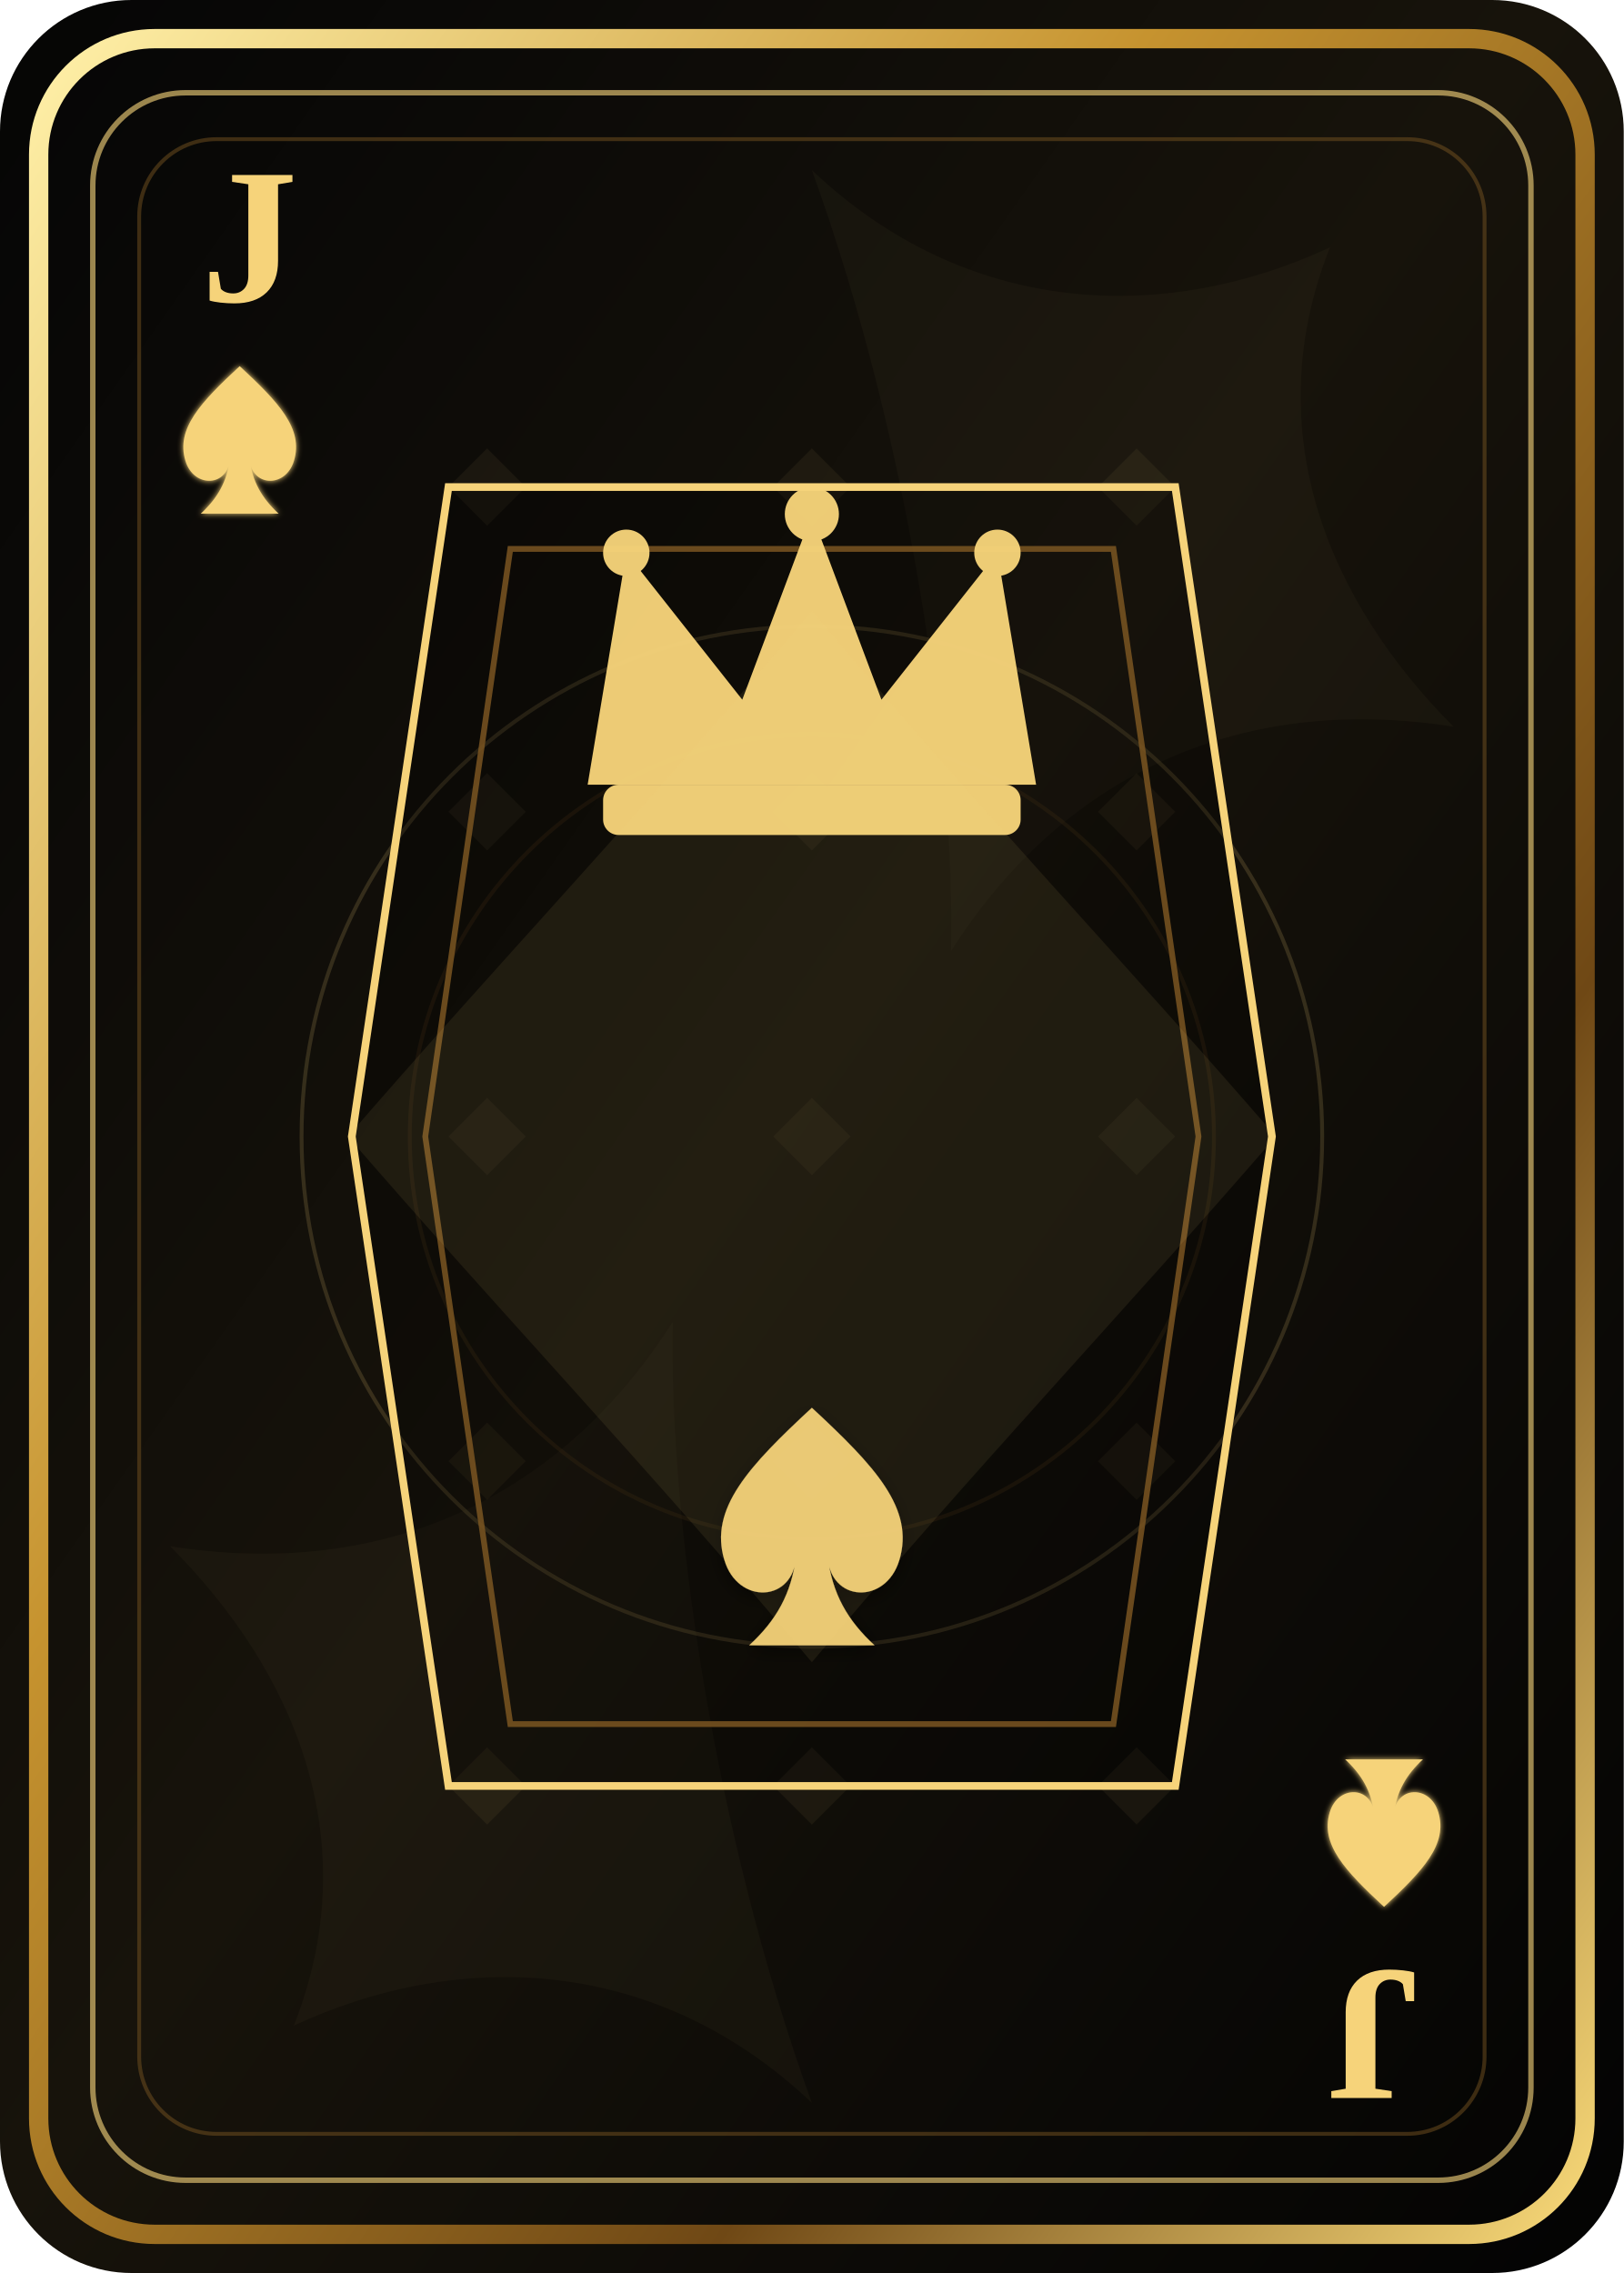
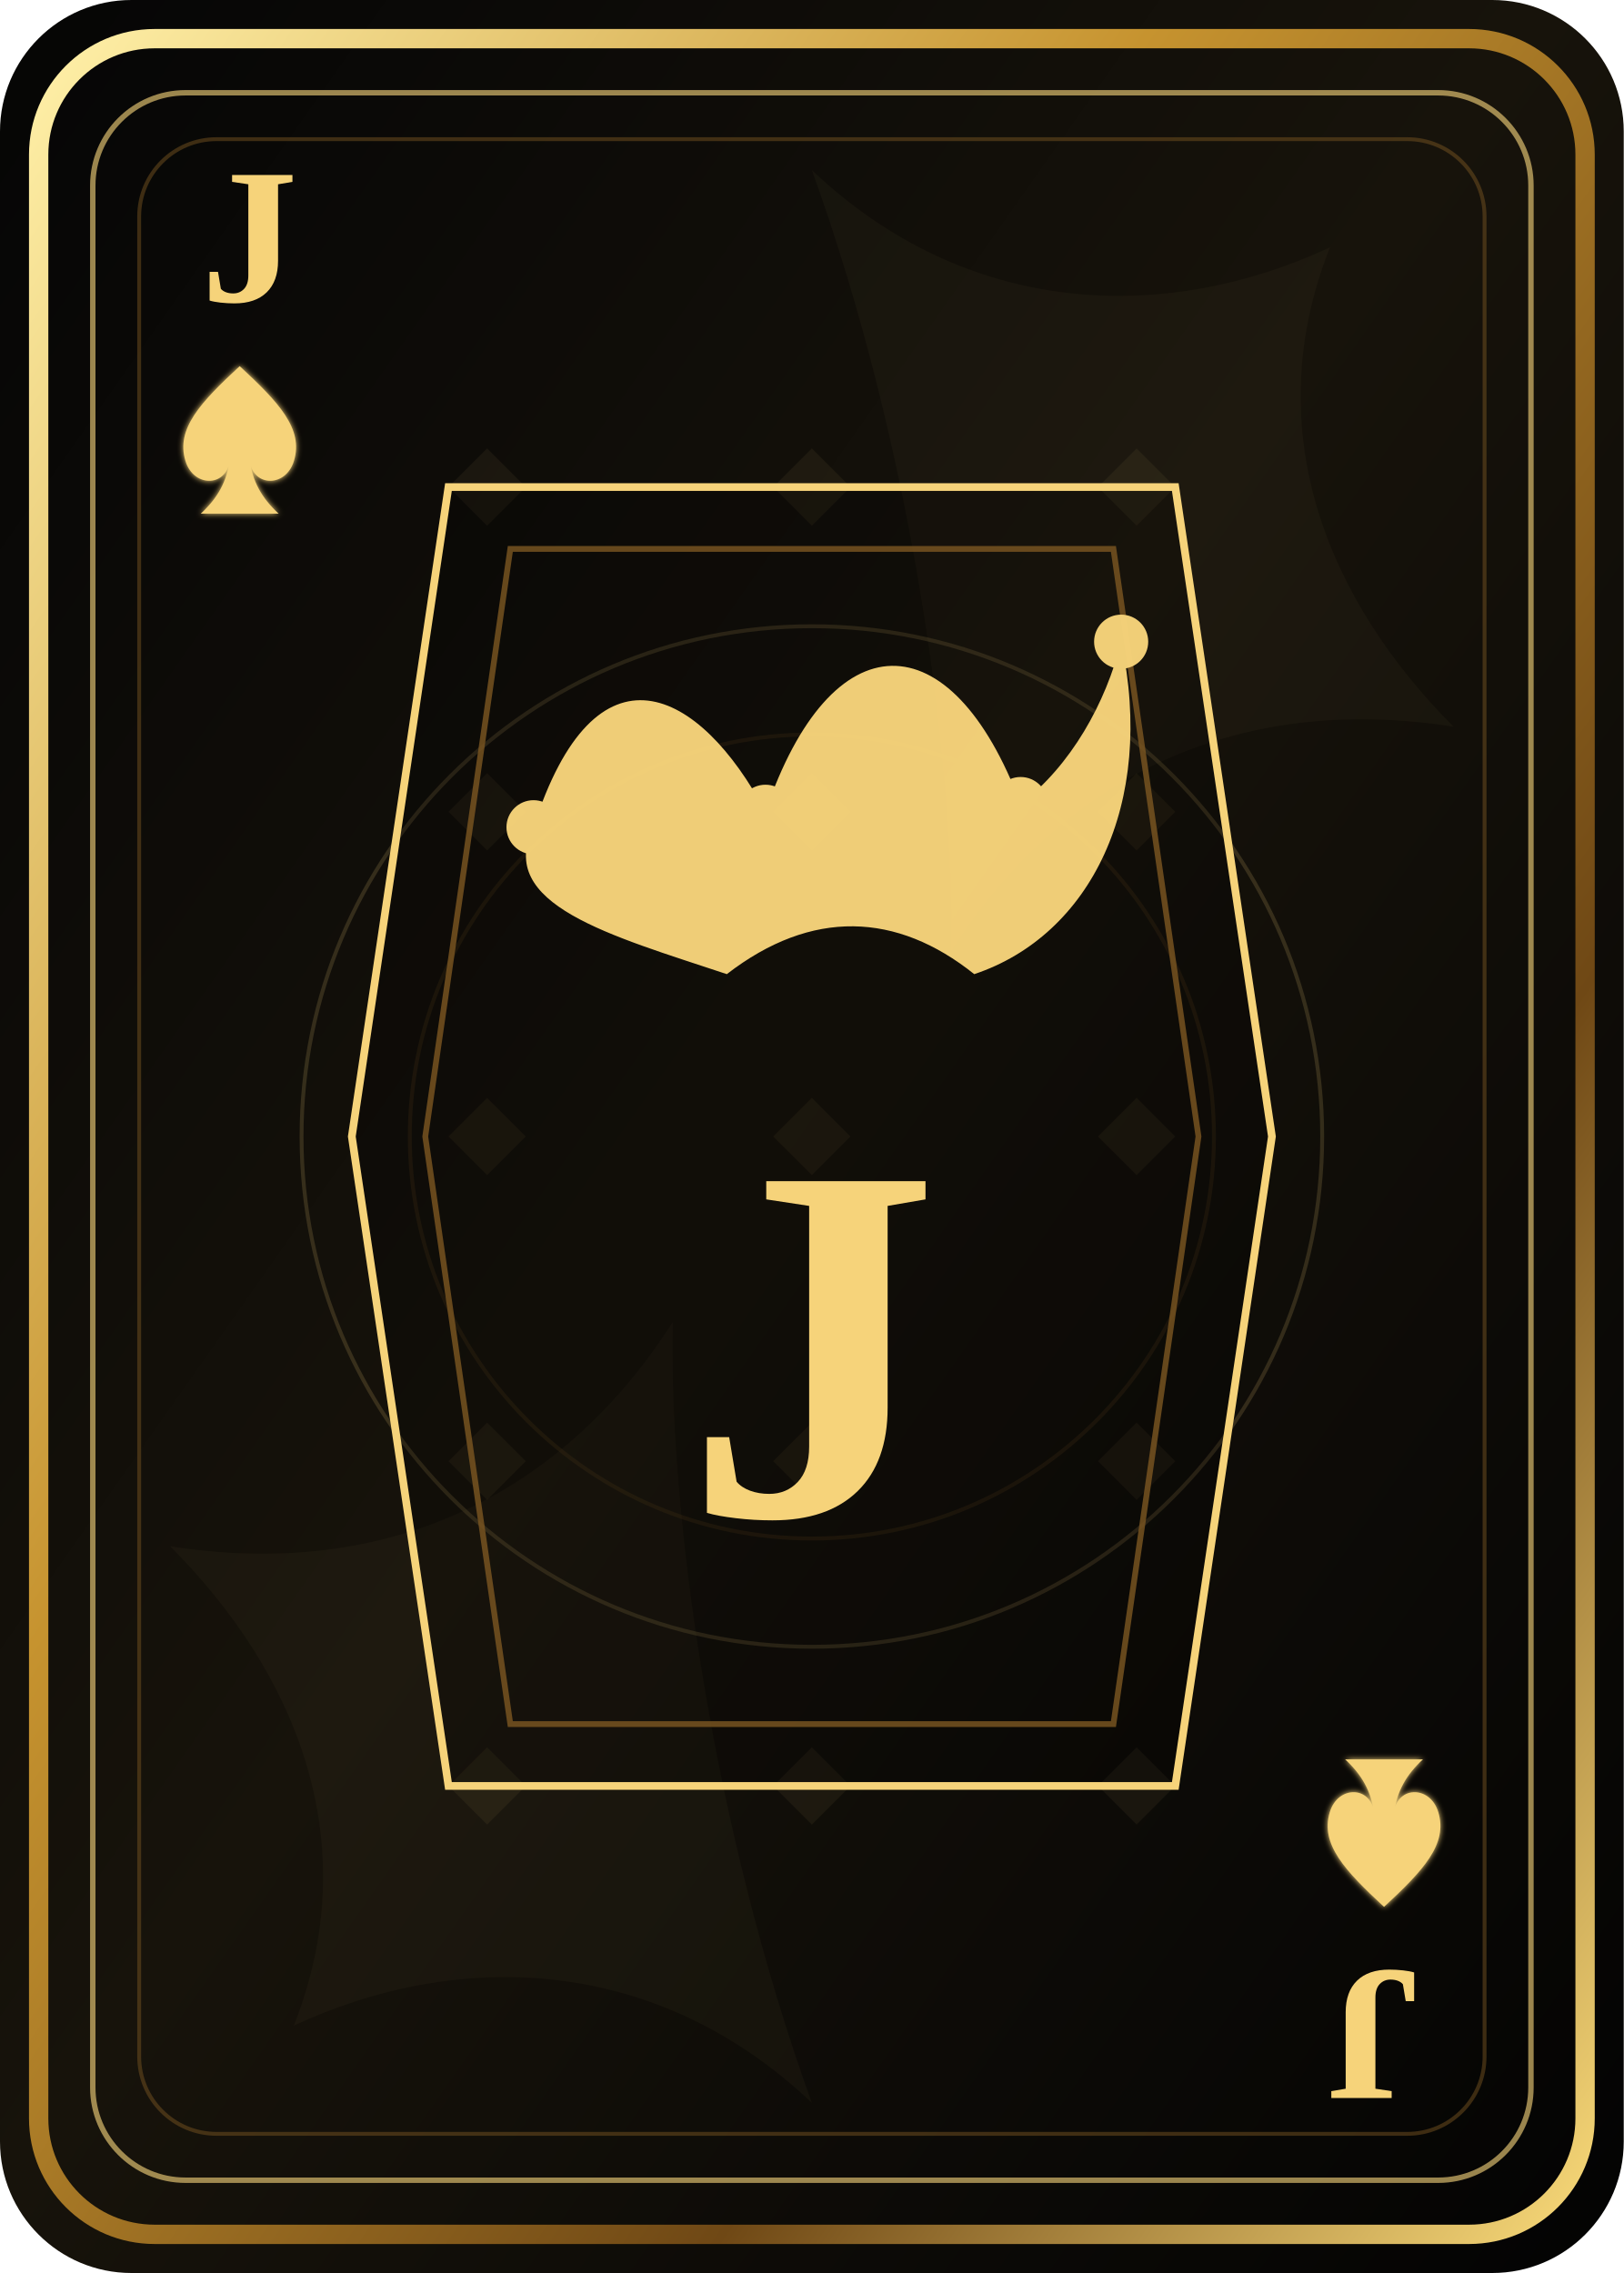
<svg xmlns="http://www.w3.org/2000/svg" width="420" height="588" viewBox="0 0 420 588" role="img" aria-labelledby="title desc">
  <defs>
    <linearGradient id="bg" x1="0" y1="0" x2="1" y2="1">
      <stop offset="0" stop-color="#050505" />
      <stop offset="0.48" stop-color="#17130b" />
      <stop offset="1" stop-color="#030303" />
    </linearGradient>
    <linearGradient id="edge" x1="0" y1="0" x2="1" y2="1">
      <stop offset="0" stop-color="#fff0a8" />
      <stop offset="0.36" stop-color="#c6932f" />
      <stop offset="0.72" stop-color="#6f4815" />
      <stop offset="1" stop-color="#f7d878" />
    </linearGradient>
    <filter id="softGlow" x="-30%" y="-30%" width="160%" height="160%">
      <feGaussianBlur stdDeviation="2.2" result="blur" />
      <feMerge>
        <feMergeNode in="blur" />
        <feMergeNode in="SourceGraphic" />
      </feMerge>
    </filter>
    <style>
      .rank { font-family: Georgia, 'Times New Roman', serif; font-weight: 700; fill: #f6d37a; letter-spacing: 0; }
      .corner .suit { filter: url(#softGlow); }
      .face-rank { font-family: Georgia, 'Times New Roman', serif; font-size: 132px; font-weight: 700; fill: #f6d37a; letter-spacing: 0; }
      .small-label { font-family: Georgia, 'Times New Roman', serif; font-size: 15px; font-weight: 700; fill: #f6d37a; letter-spacing: 0; opacity: 0.78; }
      .suit { filter: drop-shadow(0 2px 4px rgba(0,0,0,0.55)); }
    </style>
  </defs>
  <rect width="420" height="588" rx="34" fill="url(#bg)" />
  <rect x="10" y="10" width="400" height="568" rx="30" fill="none" stroke="url(#edge)" stroke-width="5" />
  <rect x="24" y="24" width="372" height="540" rx="24" fill="none" stroke="#f6d37a" stroke-width="1.4" opacity="0.62" />
  <rect x="36" y="36" width="348" height="516" rx="20" fill="none" stroke="#7a5521" stroke-width="1" opacity="0.48" />
  <path d="M210 44 C250 82 301 84 344 64 C325 112 344 156 376 188 C319 179 274 202 246 246 C247 197 236 116 210 44 Z" fill="#f6d37a" opacity="0.035" />
  <path d="M210 544 C170 506 119 504 76 524 C95 476 76 432 44 400 C101 409 146 386 174 342 C173 391 184 472 210 544 Z" fill="#f6d37a" opacity="0.035" />
  <path d="M126 116 L136 126 L126 136 L116 126 Z" fill="#f6d37a" opacity="0.055" />
  <path d="M210 116 L220 126 L210 136 L200 126 Z" fill="#f6d37a" opacity="0.055" />
  <path d="M294 116 L304 126 L294 136 L284 126 Z" fill="#f6d37a" opacity="0.055" />
  <path d="M126 200 L136 210 L126 220 L116 210 Z" fill="#f6d37a" opacity="0.055" />
  <path d="M210 200 L220 210 L210 220 L200 210 Z" fill="#f6d37a" opacity="0.055" />
  <path d="M294 200 L304 210 L294 220 L284 210 Z" fill="#f6d37a" opacity="0.055" />
  <path d="M126 284 L136 294 L126 304 L116 294 Z" fill="#f6d37a" opacity="0.055" />
  <path d="M210 284 L220 294 L210 304 L200 294 Z" fill="#f6d37a" opacity="0.055" />
  <path d="M294 284 L304 294 L294 304 L284 294 Z" fill="#f6d37a" opacity="0.055" />
  <path d="M126 368 L136 378 L126 388 L116 378 Z" fill="#f6d37a" opacity="0.055" />
  <path d="M210 368 L220 378 L210 388 L200 378 Z" fill="#f6d37a" opacity="0.055" />
  <path d="M294 368 L304 378 L294 388 L284 378 Z" fill="#f6d37a" opacity="0.055" />
  <path d="M126 452 L136 462 L126 472 L116 462 Z" fill="#f6d37a" opacity="0.055" />
  <path d="M210 452 L220 462 L210 472 L200 462 Z" fill="#f6d37a" opacity="0.055" />
  <path d="M294 452 L304 462 L294 472 L284 462 Z" fill="#f6d37a" opacity="0.055" />
  <circle cx="210" cy="294" r="132" fill="none" stroke="#f6d37a" stroke-width="1" opacity="0.16" />
  <circle cx="210" cy="294" r="104" fill="none" stroke="#7a5521" stroke-width="1" opacity="0.18" />
  <g class="corner">
    <text x="52" y="78" class="rank" font-size="50">J</text>
    <g class="suit " transform="translate(62 112) rotate(0) scale(0.36)" fill="#f6d37a" opacity="1">
      <path d="M0 -48 C-28 -22 -46 -3 -39 20 C-33 40 -8 39 -7 18 C-9 35 -16 47 -28 58 H28 C16 47 9 35 7 18 C8 39 33 40 39 20 C46 -3 28 -22 0 -48 Z" />
    </g>
  </g>
  <g class="corner" transform="translate(420 588) rotate(180)">
    <text x="52" y="78" class="rank" font-size="50">J</text>
    <g class="suit " transform="translate(62 112) rotate(0) scale(0.36)" fill="#f6d37a" opacity="1">
      <path d="M0 -48 C-28 -22 -46 -3 -39 20 C-33 40 -8 39 -7 18 C-9 35 -16 47 -28 58 H28 C16 47 9 35 7 18 C8 39 33 40 39 20 C46 -3 28 -22 0 -48 Z" />
    </g>
  </g>
  <g class="face-card">
-     <path d="M116 126 H304 L329 294 L304 462 H116 L91 294 Z" fill="#000000" fill-opacity="0.28" stroke="#f6d37a" stroke-width="2" />
-     <path d="M132 142 H288 L310 294 L288 446 H132 L110 294 Z" fill="none" stroke="#7a5521" stroke-width="1.5" opacity="0.85" />
-     <g transform="translate(210 177)" fill="#f6d37a" opacity="0.96">
-       <path d="M-58 26 L-48 -34 L-18 4 L0 -44 L18 4 L48 -34 L58 26 Z" />
-       <rect x="-54" y="26" width="108" height="13" rx="4" />
-       <circle cx="-48" cy="-34" r="6" />
-       <circle cx="0" cy="-44" r="7" />
-       <circle cx="48" cy="-34" r="6" />
+     <path d="M116 126 H304 L329 294 L304 462 H116 L91 294 Z" fill="#000000" fill-opacity="0.24" stroke="#f6d37a" stroke-width="2" />
+     <path d="M132 142 H288 L310 294 L288 446 H132 L110 294 Z" fill="none" stroke="#7a5521" stroke-width="1.5" opacity="0.82" />
+     <g data-face-icon="jack" transform="translate(210 190)" fill="#f6d37a" opacity="0.97">
+       <path d="M-72 24 C-56 -26 -29 -12 -12 20 C5 -30 36 -30 54 18 C67 8 76 -8 80 -24 C89 18 72 52 42 62 C22 46 0 45 -22 62 C-52 52 -82 44 -72 24 Z" />
+       <circle cx="-72" cy="24" r="7" />
+       <circle cx="-12" cy="20" r="7" />
+       <circle cx="54" cy="18" r="7" />
+       <circle cx="80" cy="-24" r="7" />
    </g>
-     <g class="suit " transform="translate(210 392) rotate(0) scale(0.58)" fill="#f6d37a" opacity="0.94">
-       <path d="M0 -48 C-28 -22 -46 -3 -39 20 C-33 40 -8 39 -7 18 C-9 35 -16 47 -28 58 H28 C16 47 9 35 7 18 C8 39 33 40 39 20 C46 -3 28 -22 0 -48 Z" />
-     </g>
-     <g transform="translate(210 294)" opacity="0.08" fill="#f6d37a">
-       <path d="M0 -136 C42 -86 82 -44 120 0 C82 44 42 86 0 136 C-42 86 -82 44 -120 0 C-82 -44 -42 -86 0 -136 Z" />
-     </g>
+     <text x="210" y="392" text-anchor="middle" class="face-rank">J</text>
  </g>
</svg>
